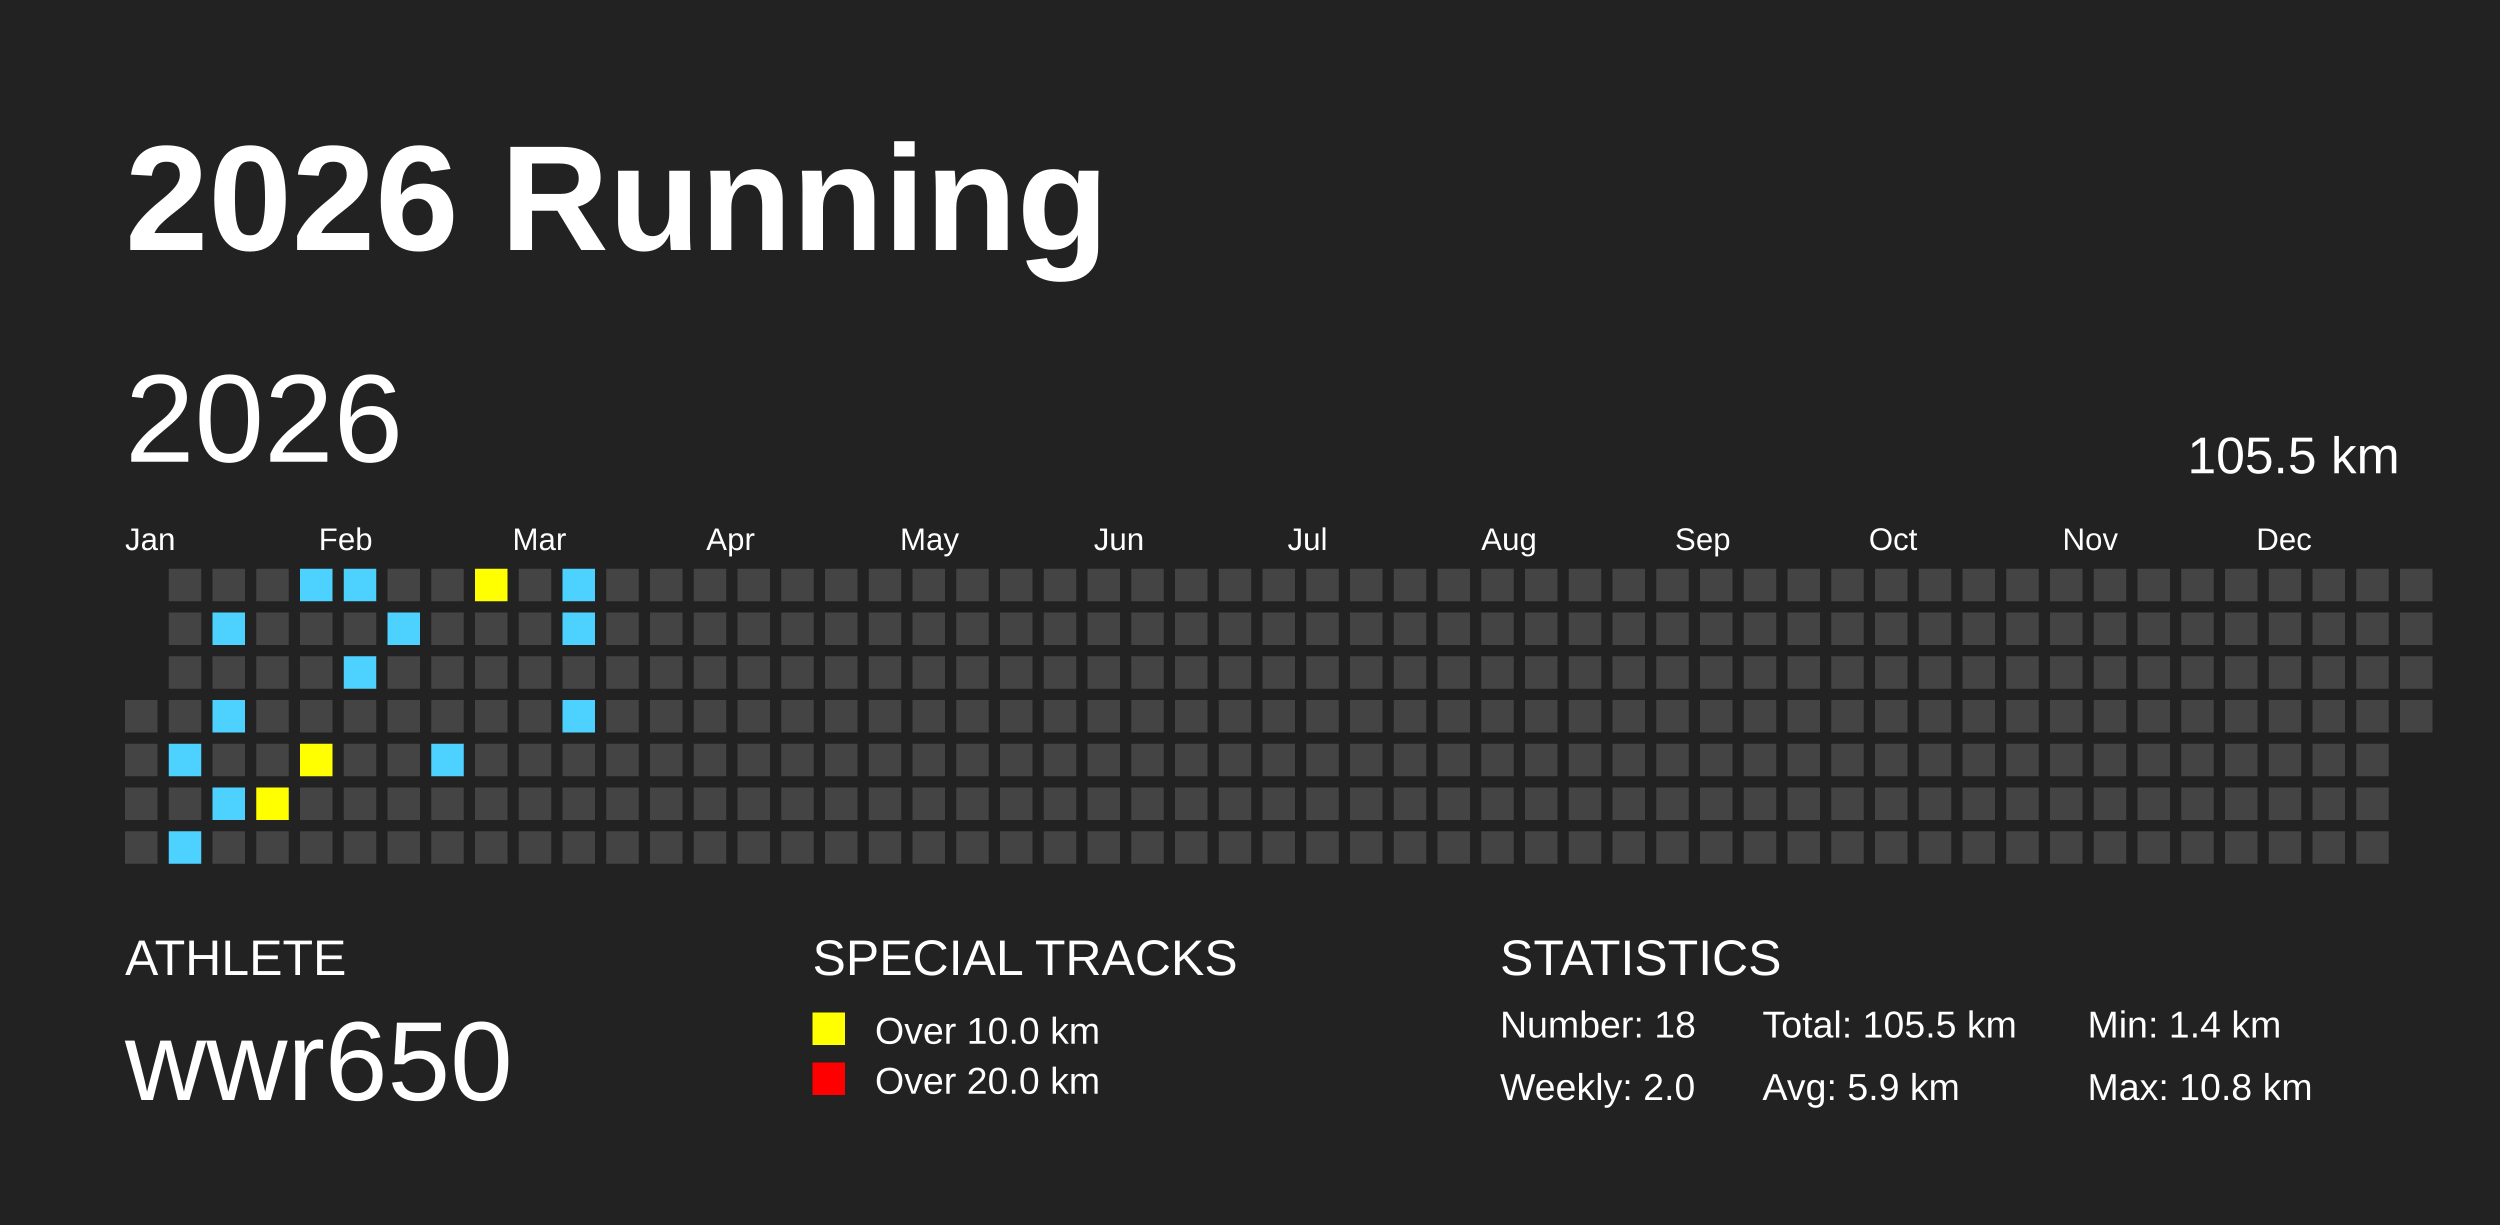
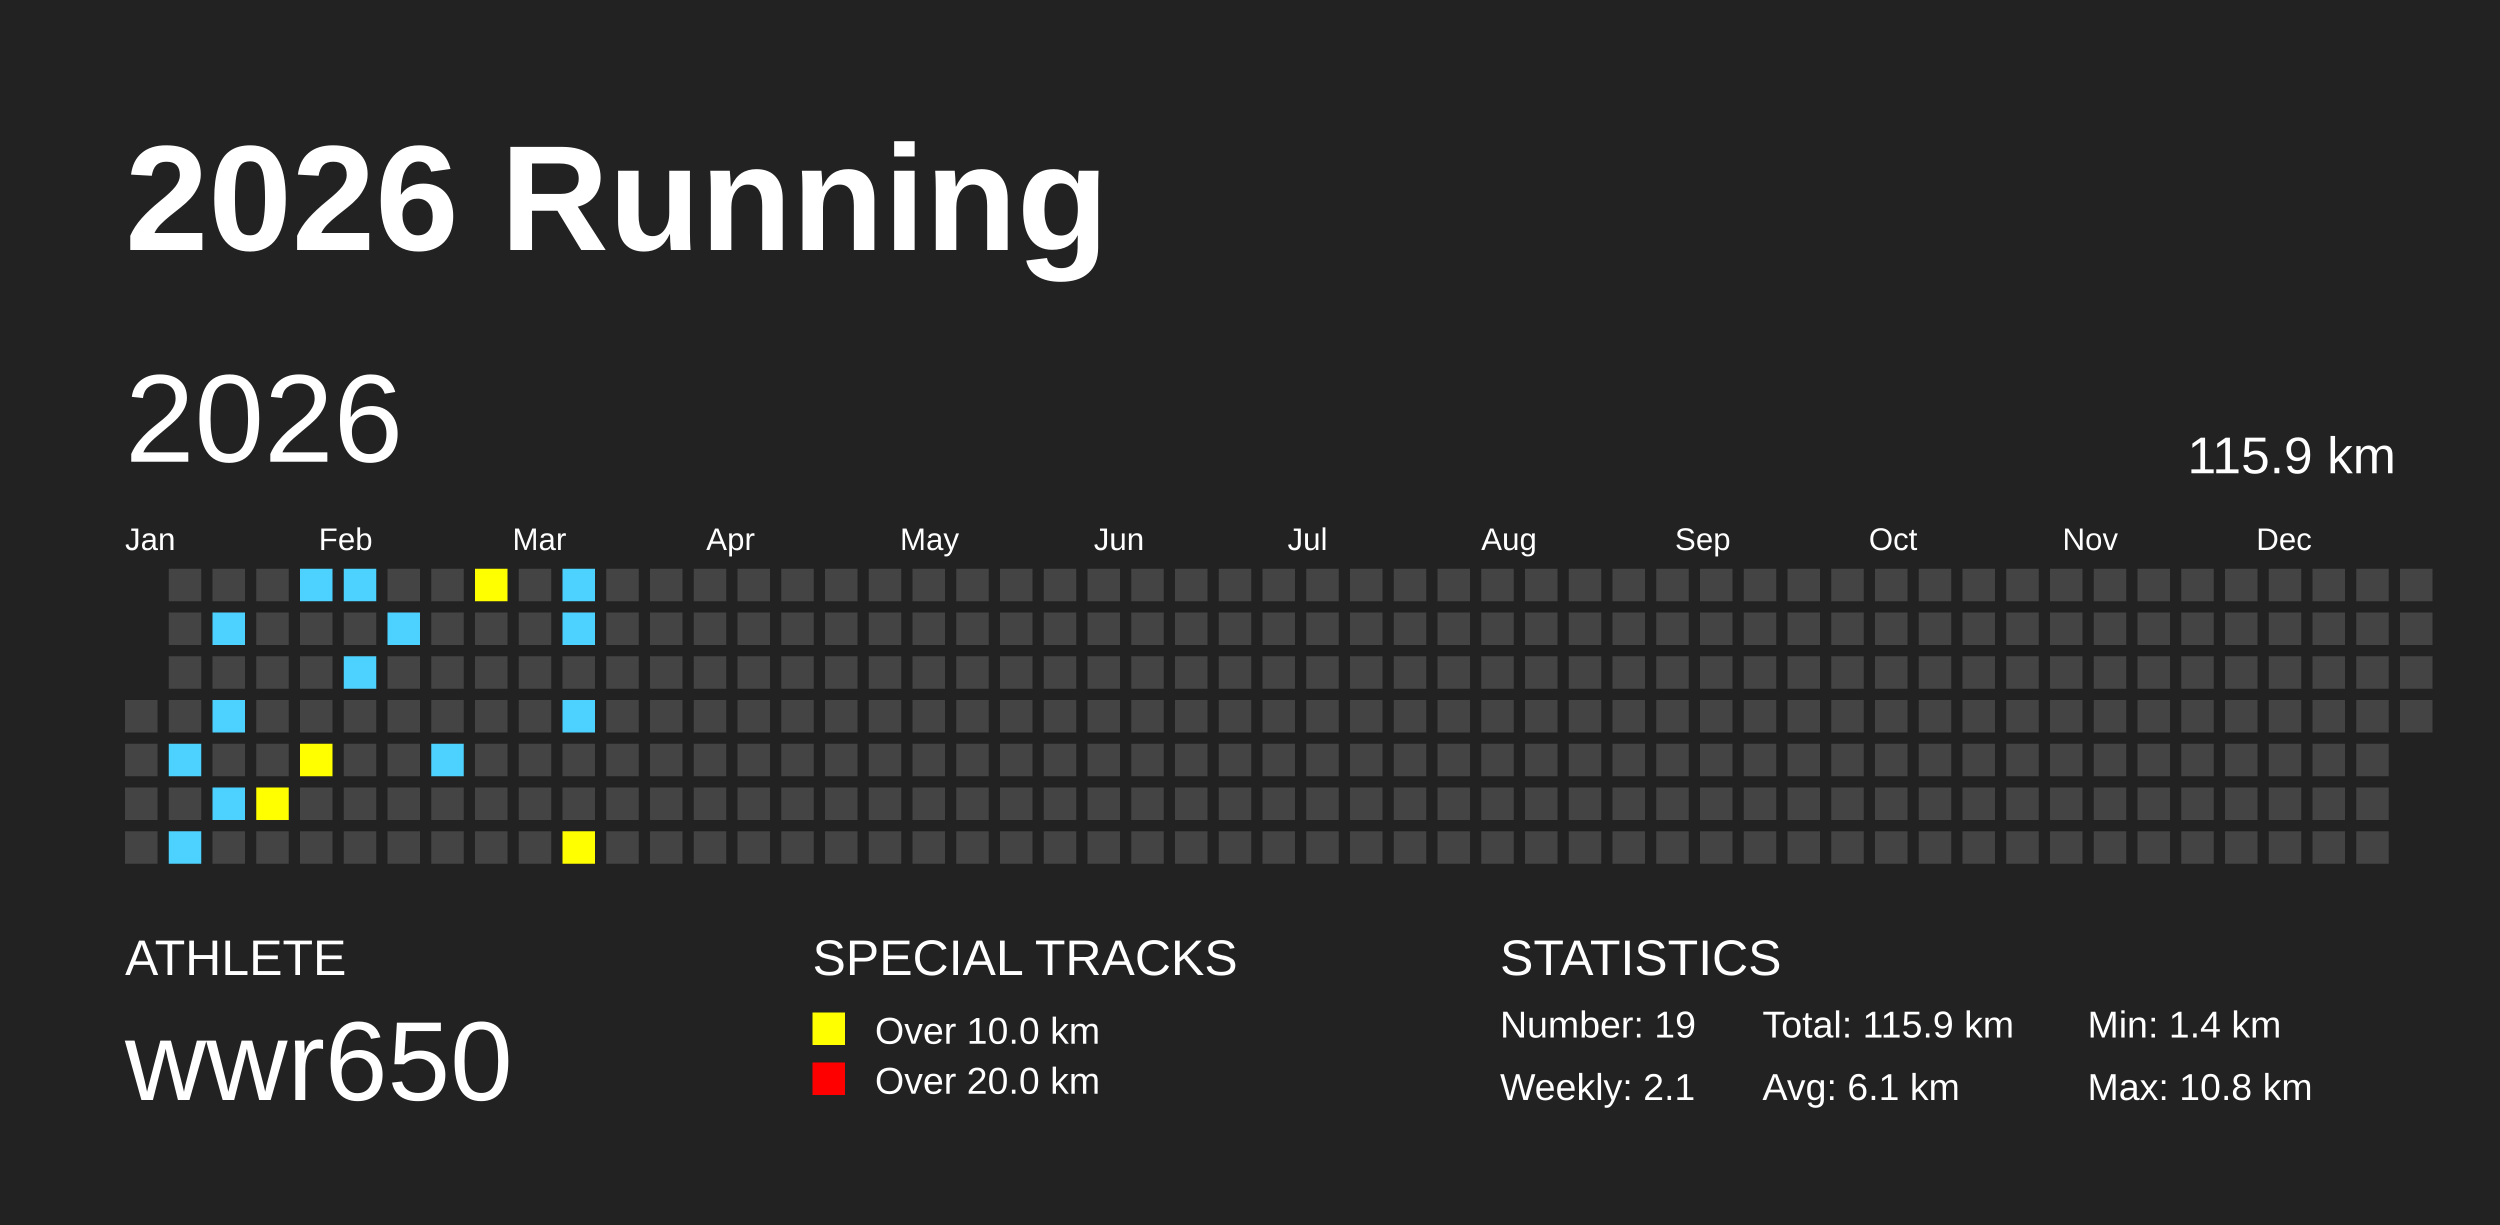
<svg xmlns="http://www.w3.org/2000/svg" baseProfile="full" height="98mm" version="1.1" viewBox="0,0,200,98" width="200mm">
  <defs />
  <rect fill="#222222" height="98" width="200" x="0" y="0" />
  <text fill="#FFFFFF" style="font-size:12px; font-family:Arial; font-weight:bold;" x="10" y="20">2026 Running</text>
  <text fill="#FFFFFF" style="font-size:4px; font-family:Arial" x="10" y="78">ATHLETE</text>
  <text fill="#FFFFFF" style="font-size:9px; font-family:Arial" x="10" y="88">wwr650</text>
  <text fill="#FFFFFF" style="font-size:4px; font-family:Arial" x="65" y="78">SPECIAL TRACKS</text>
  <rect fill="yellow" height="2.6" width="2.6" x="65" y="81" />
  <text fill="#FFFFFF" style="font-size:3px; font-family:Arial" x="70" y="83.5">Over 10.0 km</text>
  <rect fill="red" height="2.6" width="2.6" x="65" y="85" />
  <text fill="#FFFFFF" style="font-size:3px; font-family:Arial" x="70" y="87.5">Over 20.0 km</text>
  <text fill="#FFFFFF" style="font-size:4px; font-family:Arial" x="120" y="78">STATISTICS</text>
-   <text fill="#FFFFFF" style="font-size:3px; font-family:Arial" x="120" y="83">Number: 18</text>
-   <text fill="#FFFFFF" style="font-size:3px; font-family:Arial" x="120" y="88">Weekly: 2.0</text>
-   <text fill="#FFFFFF" style="font-size:3px; font-family:Arial" x="141" y="83">Total: 105.5 km</text>
-   <text fill="#FFFFFF" style="font-size:3px; font-family:Arial" x="141" y="88">Avg: 5.9 km</text>
+   <text fill="#FFFFFF" style="font-size:3px; font-family:Arial" x="120" y="83">Number: 19</text>
+   <text fill="#FFFFFF" style="font-size:3px; font-family:Arial" x="120" y="88">Weekly: 2.1</text>
+   <text fill="#FFFFFF" style="font-size:3px; font-family:Arial" x="141" y="83">Total: 115.9 km</text>
+   <text fill="#FFFFFF" style="font-size:3px; font-family:Arial" x="141" y="88">Avg: 6.1 km</text>
  <text fill="#FFFFFF" style="font-size:3px; font-family:Arial" x="167" y="83">Min: 1.4 km</text>
  <text fill="#FFFFFF" style="font-size:3px; font-family:Arial" x="167" y="88">Max: 10.8 km</text>
  <text dominant-baseline="hanging" fill="#FFFFFF" style="font-size:10.0px; font-family:Arial;" x="10" y="30">2026</text>
-   <text dominant-baseline="hanging" fill="#FFFFFF" style="font-size:4.125px; font-family:Arial;" x="175" y="35">105.5 km</text>
+   <text dominant-baseline="hanging" fill="#FFFFFF" style="font-size:4.125px; font-family:Arial;" x="175" y="35">115.9 km</text>
  <text fill="#FFFFFF" style="font-size:2.5px; font-family:Arial" x="10.0" y="44">Jan</text>
  <text fill="#FFFFFF" style="font-size:2.5px; font-family:Arial" x="25.5" y="44">Feb</text>
  <text fill="#FFFFFF" style="font-size:2.5px; font-family:Arial" x="41.0" y="44">Mar</text>
  <text fill="#FFFFFF" style="font-size:2.5px; font-family:Arial" x="56.5" y="44">Apr</text>
  <text fill="#FFFFFF" style="font-size:2.5px; font-family:Arial" x="72.0" y="44">May</text>
  <text fill="#FFFFFF" style="font-size:2.5px; font-family:Arial" x="87.5" y="44">Jun</text>
  <text fill="#FFFFFF" style="font-size:2.5px; font-family:Arial" x="103.0" y="44">Jul</text>
  <text fill="#FFFFFF" style="font-size:2.5px; font-family:Arial" x="118.5" y="44">Aug</text>
  <text fill="#FFFFFF" style="font-size:2.5px; font-family:Arial" x="134.0" y="44">Sep</text>
  <text fill="#FFFFFF" style="font-size:2.5px; font-family:Arial" x="149.5" y="44">Oct</text>
  <text fill="#FFFFFF" style="font-size:2.5px; font-family:Arial" x="165.0" y="44">Nov</text>
  <text fill="#FFFFFF" style="font-size:2.5px; font-family:Arial" x="180.5" y="44">Dec</text>
  <rect fill="#444444" height="2.6" width="2.6" x="10.0" y="56.0" />
  <rect fill="#444444" height="2.6" width="2.6" x="10.0" y="59.5" />
  <rect fill="#444444" height="2.6" width="2.6" x="10.0" y="63.0" />
  <rect fill="#444444" height="2.6" width="2.6" x="10.0" y="66.5" />
  <rect fill="#444444" height="2.6" width="2.6" x="13.5" y="45.5" />
  <rect fill="#444444" height="2.6" width="2.6" x="13.5" y="49.0" />
  <rect fill="#444444" height="2.6" width="2.6" x="13.5" y="52.5" />
  <rect fill="#444444" height="2.6" width="2.6" x="13.5" y="56.0" />
  <rect fill="#4DD2FF" height="2.6" width="2.6" x="13.5" y="59.5" />
  <rect fill="#444444" height="2.6" width="2.6" x="13.5" y="63.0" />
  <rect fill="#4DD2FF" height="2.6" width="2.6" x="13.5" y="66.5" />
  <rect fill="#444444" height="2.6" width="2.6" x="17.0" y="45.5" />
  <rect fill="#4DD2FF" height="2.6" width="2.6" x="17.0" y="49.0" />
  <rect fill="#444444" height="2.6" width="2.6" x="17.0" y="52.5" />
  <rect fill="#4DD2FF" height="2.6" width="2.6" x="17.0" y="56.0" />
  <rect fill="#444444" height="2.6" width="2.6" x="17.0" y="59.5" />
  <rect fill="#4DD2FF" height="2.6" width="2.6" x="17.0" y="63.0" />
  <rect fill="#444444" height="2.6" width="2.6" x="17.0" y="66.5" />
  <rect fill="#444444" height="2.6" width="2.6" x="20.5" y="45.5" />
  <rect fill="#444444" height="2.6" width="2.6" x="20.5" y="49.0" />
  <rect fill="#444444" height="2.6" width="2.6" x="20.5" y="52.5" />
  <rect fill="#444444" height="2.6" width="2.6" x="20.5" y="56.0" />
  <rect fill="#444444" height="2.6" width="2.6" x="20.5" y="59.5" />
  <rect fill="yellow" height="2.6" width="2.6" x="20.5" y="63.0" />
  <rect fill="#444444" height="2.6" width="2.6" x="20.5" y="66.5" />
  <rect fill="#4DD2FF" height="2.6" width="2.6" x="24.0" y="45.5" />
  <rect fill="#444444" height="2.6" width="2.6" x="24.0" y="49.0" />
  <rect fill="#444444" height="2.6" width="2.6" x="24.0" y="52.5" />
  <rect fill="#444444" height="2.6" width="2.6" x="24.0" y="56.0" />
  <rect fill="yellow" height="2.6" width="2.6" x="24.0" y="59.5" />
  <rect fill="#444444" height="2.6" width="2.6" x="24.0" y="63.0" />
  <rect fill="#444444" height="2.6" width="2.6" x="24.0" y="66.5" />
  <rect fill="#4DD2FF" height="2.6" width="2.6" x="27.5" y="45.5" />
  <rect fill="#444444" height="2.6" width="2.6" x="27.5" y="49.0" />
  <rect fill="#4DD2FF" height="2.6" width="2.6" x="27.5" y="52.5" />
  <rect fill="#444444" height="2.6" width="2.6" x="27.5" y="56.0" />
  <rect fill="#444444" height="2.6" width="2.6" x="27.5" y="59.5" />
  <rect fill="#444444" height="2.6" width="2.6" x="27.5" y="63.0" />
  <rect fill="#444444" height="2.6" width="2.6" x="27.5" y="66.5" />
  <rect fill="#444444" height="2.6" width="2.6" x="31.0" y="45.5" />
  <rect fill="#4DD2FF" height="2.6" width="2.6" x="31.0" y="49.0" />
  <rect fill="#444444" height="2.6" width="2.6" x="31.0" y="52.5" />
  <rect fill="#444444" height="2.6" width="2.6" x="31.0" y="56.0" />
  <rect fill="#444444" height="2.6" width="2.6" x="31.0" y="59.5" />
  <rect fill="#444444" height="2.6" width="2.6" x="31.0" y="63.0" />
  <rect fill="#444444" height="2.6" width="2.6" x="31.0" y="66.5" />
  <rect fill="#444444" height="2.6" width="2.6" x="34.5" y="45.5" />
  <rect fill="#444444" height="2.6" width="2.6" x="34.5" y="49.0" />
  <rect fill="#444444" height="2.6" width="2.6" x="34.5" y="52.5" />
  <rect fill="#444444" height="2.6" width="2.6" x="34.5" y="56.0" />
  <rect fill="#4DD2FF" height="2.6" width="2.6" x="34.5" y="59.5" />
  <rect fill="#444444" height="2.6" width="2.6" x="34.5" y="63.0" />
  <rect fill="#444444" height="2.6" width="2.6" x="34.5" y="66.5" />
  <rect fill="yellow" height="2.6" width="2.6" x="38.0" y="45.5" />
  <rect fill="#444444" height="2.6" width="2.6" x="38.0" y="49.0" />
  <rect fill="#444444" height="2.6" width="2.6" x="38.0" y="52.5" />
  <rect fill="#444444" height="2.6" width="2.6" x="38.0" y="56.0" />
  <rect fill="#444444" height="2.6" width="2.6" x="38.0" y="59.5" />
  <rect fill="#444444" height="2.6" width="2.6" x="38.0" y="63.0" />
  <rect fill="#444444" height="2.6" width="2.6" x="38.0" y="66.5" />
  <rect fill="#444444" height="2.6" width="2.6" x="41.5" y="45.5" />
  <rect fill="#444444" height="2.6" width="2.6" x="41.5" y="49.0" />
  <rect fill="#444444" height="2.6" width="2.6" x="41.5" y="52.5" />
  <rect fill="#444444" height="2.6" width="2.6" x="41.5" y="56.0" />
  <rect fill="#444444" height="2.6" width="2.6" x="41.5" y="59.5" />
  <rect fill="#444444" height="2.6" width="2.6" x="41.5" y="63.0" />
  <rect fill="#444444" height="2.6" width="2.6" x="41.5" y="66.5" />
  <rect fill="#4DD2FF" height="2.6" width="2.6" x="45.0" y="45.5" />
  <rect fill="#4DD2FF" height="2.6" width="2.6" x="45.0" y="49.0" />
  <rect fill="#444444" height="2.6" width="2.6" x="45.0" y="52.5" />
  <rect fill="#4DD2FF" height="2.6" width="2.6" x="45.0" y="56.0" />
  <rect fill="#444444" height="2.6" width="2.6" x="45.0" y="59.5" />
  <rect fill="#444444" height="2.6" width="2.6" x="45.0" y="63.0" />
-   <rect fill="#444444" height="2.6" width="2.6" x="45.0" y="66.5" />
+   <rect fill="yellow" height="2.6" width="2.6" x="45.0" y="66.5" />
  <rect fill="#444444" height="2.6" width="2.6" x="48.5" y="45.5" />
  <rect fill="#444444" height="2.6" width="2.6" x="48.5" y="49.0" />
  <rect fill="#444444" height="2.6" width="2.6" x="48.5" y="52.5" />
  <rect fill="#444444" height="2.6" width="2.6" x="48.5" y="56.0" />
  <rect fill="#444444" height="2.6" width="2.6" x="48.5" y="59.5" />
  <rect fill="#444444" height="2.6" width="2.6" x="48.5" y="63.0" />
  <rect fill="#444444" height="2.6" width="2.6" x="48.5" y="66.5" />
  <rect fill="#444444" height="2.6" width="2.6" x="52.0" y="45.5" />
  <rect fill="#444444" height="2.6" width="2.6" x="52.0" y="49.0" />
  <rect fill="#444444" height="2.6" width="2.6" x="52.0" y="52.5" />
  <rect fill="#444444" height="2.6" width="2.6" x="52.0" y="56.0" />
  <rect fill="#444444" height="2.6" width="2.6" x="52.0" y="59.5" />
  <rect fill="#444444" height="2.6" width="2.6" x="52.0" y="63.0" />
  <rect fill="#444444" height="2.6" width="2.6" x="52.0" y="66.5" />
  <rect fill="#444444" height="2.6" width="2.6" x="55.5" y="45.5" />
  <rect fill="#444444" height="2.6" width="2.6" x="55.5" y="49.0" />
  <rect fill="#444444" height="2.6" width="2.6" x="55.5" y="52.5" />
  <rect fill="#444444" height="2.6" width="2.6" x="55.5" y="56.0" />
  <rect fill="#444444" height="2.6" width="2.6" x="55.5" y="59.5" />
  <rect fill="#444444" height="2.6" width="2.6" x="55.5" y="63.0" />
  <rect fill="#444444" height="2.6" width="2.6" x="55.5" y="66.5" />
  <rect fill="#444444" height="2.6" width="2.6" x="59.0" y="45.5" />
  <rect fill="#444444" height="2.6" width="2.6" x="59.0" y="49.0" />
  <rect fill="#444444" height="2.6" width="2.6" x="59.0" y="52.5" />
  <rect fill="#444444" height="2.6" width="2.6" x="59.0" y="56.0" />
  <rect fill="#444444" height="2.6" width="2.6" x="59.0" y="59.5" />
  <rect fill="#444444" height="2.6" width="2.6" x="59.0" y="63.0" />
  <rect fill="#444444" height="2.6" width="2.6" x="59.0" y="66.5" />
  <rect fill="#444444" height="2.6" width="2.6" x="62.5" y="45.5" />
  <rect fill="#444444" height="2.6" width="2.6" x="62.5" y="49.0" />
  <rect fill="#444444" height="2.6" width="2.6" x="62.5" y="52.5" />
  <rect fill="#444444" height="2.6" width="2.6" x="62.5" y="56.0" />
  <rect fill="#444444" height="2.6" width="2.6" x="62.5" y="59.5" />
  <rect fill="#444444" height="2.6" width="2.6" x="62.5" y="63.0" />
  <rect fill="#444444" height="2.6" width="2.6" x="62.5" y="66.5" />
  <rect fill="#444444" height="2.6" width="2.6" x="66.0" y="45.5" />
  <rect fill="#444444" height="2.6" width="2.6" x="66.0" y="49.0" />
  <rect fill="#444444" height="2.6" width="2.6" x="66.0" y="52.5" />
  <rect fill="#444444" height="2.6" width="2.6" x="66.0" y="56.0" />
  <rect fill="#444444" height="2.6" width="2.6" x="66.0" y="59.5" />
  <rect fill="#444444" height="2.6" width="2.6" x="66.0" y="63.0" />
  <rect fill="#444444" height="2.6" width="2.6" x="66.0" y="66.5" />
  <rect fill="#444444" height="2.6" width="2.6" x="69.5" y="45.5" />
  <rect fill="#444444" height="2.6" width="2.6" x="69.5" y="49.0" />
  <rect fill="#444444" height="2.6" width="2.6" x="69.5" y="52.5" />
  <rect fill="#444444" height="2.6" width="2.6" x="69.5" y="56.0" />
  <rect fill="#444444" height="2.6" width="2.6" x="69.5" y="59.5" />
  <rect fill="#444444" height="2.6" width="2.6" x="69.5" y="63.0" />
  <rect fill="#444444" height="2.6" width="2.6" x="69.5" y="66.5" />
  <rect fill="#444444" height="2.6" width="2.6" x="73.0" y="45.5" />
  <rect fill="#444444" height="2.6" width="2.6" x="73.0" y="49.0" />
  <rect fill="#444444" height="2.6" width="2.6" x="73.0" y="52.5" />
  <rect fill="#444444" height="2.6" width="2.6" x="73.0" y="56.0" />
  <rect fill="#444444" height="2.6" width="2.6" x="73.0" y="59.5" />
  <rect fill="#444444" height="2.6" width="2.6" x="73.0" y="63.0" />
  <rect fill="#444444" height="2.6" width="2.6" x="73.0" y="66.5" />
  <rect fill="#444444" height="2.6" width="2.6" x="76.5" y="45.5" />
  <rect fill="#444444" height="2.6" width="2.6" x="76.5" y="49.0" />
  <rect fill="#444444" height="2.6" width="2.6" x="76.5" y="52.5" />
  <rect fill="#444444" height="2.6" width="2.6" x="76.5" y="56.0" />
  <rect fill="#444444" height="2.6" width="2.6" x="76.5" y="59.5" />
  <rect fill="#444444" height="2.6" width="2.6" x="76.5" y="63.0" />
  <rect fill="#444444" height="2.6" width="2.6" x="76.5" y="66.5" />
  <rect fill="#444444" height="2.6" width="2.6" x="80.0" y="45.5" />
  <rect fill="#444444" height="2.6" width="2.6" x="80.0" y="49.0" />
  <rect fill="#444444" height="2.6" width="2.6" x="80.0" y="52.5" />
  <rect fill="#444444" height="2.6" width="2.6" x="80.0" y="56.0" />
  <rect fill="#444444" height="2.6" width="2.6" x="80.0" y="59.5" />
  <rect fill="#444444" height="2.6" width="2.6" x="80.0" y="63.0" />
  <rect fill="#444444" height="2.6" width="2.6" x="80.0" y="66.5" />
  <rect fill="#444444" height="2.6" width="2.6" x="83.5" y="45.5" />
  <rect fill="#444444" height="2.6" width="2.6" x="83.5" y="49.0" />
  <rect fill="#444444" height="2.6" width="2.6" x="83.5" y="52.5" />
  <rect fill="#444444" height="2.6" width="2.6" x="83.5" y="56.0" />
  <rect fill="#444444" height="2.6" width="2.6" x="83.5" y="59.5" />
  <rect fill="#444444" height="2.6" width="2.6" x="83.5" y="63.0" />
  <rect fill="#444444" height="2.6" width="2.6" x="83.5" y="66.5" />
  <rect fill="#444444" height="2.6" width="2.6" x="87.0" y="45.5" />
  <rect fill="#444444" height="2.6" width="2.6" x="87.0" y="49.0" />
  <rect fill="#444444" height="2.6" width="2.6" x="87.0" y="52.5" />
  <rect fill="#444444" height="2.6" width="2.6" x="87.0" y="56.0" />
  <rect fill="#444444" height="2.6" width="2.6" x="87.0" y="59.5" />
  <rect fill="#444444" height="2.6" width="2.6" x="87.0" y="63.0" />
  <rect fill="#444444" height="2.6" width="2.6" x="87.0" y="66.5" />
  <rect fill="#444444" height="2.6" width="2.6" x="90.5" y="45.5" />
  <rect fill="#444444" height="2.6" width="2.6" x="90.5" y="49.0" />
  <rect fill="#444444" height="2.6" width="2.6" x="90.5" y="52.5" />
  <rect fill="#444444" height="2.6" width="2.6" x="90.5" y="56.0" />
  <rect fill="#444444" height="2.6" width="2.6" x="90.5" y="59.5" />
  <rect fill="#444444" height="2.6" width="2.6" x="90.5" y="63.0" />
  <rect fill="#444444" height="2.6" width="2.6" x="90.5" y="66.5" />
  <rect fill="#444444" height="2.6" width="2.6" x="94.0" y="45.5" />
  <rect fill="#444444" height="2.6" width="2.6" x="94.0" y="49.0" />
  <rect fill="#444444" height="2.6" width="2.6" x="94.0" y="52.5" />
  <rect fill="#444444" height="2.6" width="2.6" x="94.0" y="56.0" />
  <rect fill="#444444" height="2.6" width="2.6" x="94.0" y="59.5" />
  <rect fill="#444444" height="2.6" width="2.6" x="94.0" y="63.0" />
  <rect fill="#444444" height="2.6" width="2.6" x="94.0" y="66.5" />
  <rect fill="#444444" height="2.6" width="2.6" x="97.5" y="45.5" />
  <rect fill="#444444" height="2.6" width="2.6" x="97.5" y="49.0" />
  <rect fill="#444444" height="2.6" width="2.6" x="97.5" y="52.5" />
  <rect fill="#444444" height="2.6" width="2.6" x="97.5" y="56.0" />
  <rect fill="#444444" height="2.6" width="2.6" x="97.5" y="59.5" />
  <rect fill="#444444" height="2.6" width="2.6" x="97.5" y="63.0" />
  <rect fill="#444444" height="2.6" width="2.6" x="97.5" y="66.5" />
  <rect fill="#444444" height="2.6" width="2.6" x="101.0" y="45.5" />
  <rect fill="#444444" height="2.6" width="2.6" x="101.0" y="49.0" />
  <rect fill="#444444" height="2.6" width="2.6" x="101.0" y="52.5" />
  <rect fill="#444444" height="2.6" width="2.6" x="101.0" y="56.0" />
  <rect fill="#444444" height="2.6" width="2.6" x="101.0" y="59.5" />
  <rect fill="#444444" height="2.6" width="2.6" x="101.0" y="63.0" />
  <rect fill="#444444" height="2.6" width="2.6" x="101.0" y="66.5" />
  <rect fill="#444444" height="2.6" width="2.6" x="104.5" y="45.5" />
  <rect fill="#444444" height="2.6" width="2.6" x="104.5" y="49.0" />
  <rect fill="#444444" height="2.6" width="2.6" x="104.5" y="52.5" />
  <rect fill="#444444" height="2.6" width="2.6" x="104.5" y="56.0" />
  <rect fill="#444444" height="2.6" width="2.6" x="104.5" y="59.5" />
  <rect fill="#444444" height="2.6" width="2.6" x="104.5" y="63.0" />
  <rect fill="#444444" height="2.6" width="2.6" x="104.5" y="66.5" />
  <rect fill="#444444" height="2.6" width="2.6" x="108.0" y="45.5" />
  <rect fill="#444444" height="2.6" width="2.6" x="108.0" y="49.0" />
  <rect fill="#444444" height="2.6" width="2.6" x="108.0" y="52.5" />
  <rect fill="#444444" height="2.6" width="2.6" x="108.0" y="56.0" />
  <rect fill="#444444" height="2.6" width="2.6" x="108.0" y="59.5" />
  <rect fill="#444444" height="2.6" width="2.6" x="108.0" y="63.0" />
  <rect fill="#444444" height="2.6" width="2.6" x="108.0" y="66.5" />
  <rect fill="#444444" height="2.6" width="2.6" x="111.5" y="45.5" />
  <rect fill="#444444" height="2.6" width="2.6" x="111.5" y="49.0" />
  <rect fill="#444444" height="2.6" width="2.6" x="111.5" y="52.5" />
  <rect fill="#444444" height="2.6" width="2.6" x="111.5" y="56.0" />
  <rect fill="#444444" height="2.6" width="2.6" x="111.5" y="59.5" />
  <rect fill="#444444" height="2.6" width="2.6" x="111.5" y="63.0" />
  <rect fill="#444444" height="2.6" width="2.6" x="111.5" y="66.5" />
  <rect fill="#444444" height="2.6" width="2.6" x="115.0" y="45.5" />
  <rect fill="#444444" height="2.6" width="2.6" x="115.0" y="49.0" />
  <rect fill="#444444" height="2.6" width="2.6" x="115.0" y="52.5" />
  <rect fill="#444444" height="2.6" width="2.6" x="115.0" y="56.0" />
  <rect fill="#444444" height="2.6" width="2.6" x="115.0" y="59.5" />
  <rect fill="#444444" height="2.6" width="2.6" x="115.0" y="63.0" />
  <rect fill="#444444" height="2.6" width="2.6" x="115.0" y="66.5" />
  <rect fill="#444444" height="2.6" width="2.6" x="118.5" y="45.5" />
  <rect fill="#444444" height="2.6" width="2.6" x="118.5" y="49.0" />
  <rect fill="#444444" height="2.6" width="2.6" x="118.5" y="52.5" />
  <rect fill="#444444" height="2.6" width="2.6" x="118.5" y="56.0" />
  <rect fill="#444444" height="2.6" width="2.6" x="118.5" y="59.5" />
  <rect fill="#444444" height="2.6" width="2.6" x="118.5" y="63.0" />
  <rect fill="#444444" height="2.6" width="2.6" x="118.5" y="66.5" />
  <rect fill="#444444" height="2.6" width="2.6" x="122.0" y="45.5" />
  <rect fill="#444444" height="2.6" width="2.6" x="122.0" y="49.0" />
  <rect fill="#444444" height="2.6" width="2.6" x="122.0" y="52.5" />
  <rect fill="#444444" height="2.6" width="2.6" x="122.0" y="56.0" />
  <rect fill="#444444" height="2.6" width="2.6" x="122.0" y="59.5" />
  <rect fill="#444444" height="2.6" width="2.6" x="122.0" y="63.0" />
  <rect fill="#444444" height="2.6" width="2.6" x="122.0" y="66.5" />
  <rect fill="#444444" height="2.6" width="2.6" x="125.5" y="45.5" />
  <rect fill="#444444" height="2.6" width="2.6" x="125.5" y="49.0" />
  <rect fill="#444444" height="2.6" width="2.6" x="125.5" y="52.5" />
  <rect fill="#444444" height="2.6" width="2.6" x="125.5" y="56.0" />
  <rect fill="#444444" height="2.6" width="2.6" x="125.5" y="59.5" />
  <rect fill="#444444" height="2.6" width="2.6" x="125.5" y="63.0" />
  <rect fill="#444444" height="2.6" width="2.6" x="125.5" y="66.5" />
  <rect fill="#444444" height="2.6" width="2.6" x="129.0" y="45.5" />
  <rect fill="#444444" height="2.6" width="2.6" x="129.0" y="49.0" />
  <rect fill="#444444" height="2.6" width="2.6" x="129.0" y="52.5" />
  <rect fill="#444444" height="2.6" width="2.6" x="129.0" y="56.0" />
  <rect fill="#444444" height="2.6" width="2.6" x="129.0" y="59.5" />
  <rect fill="#444444" height="2.6" width="2.6" x="129.0" y="63.0" />
  <rect fill="#444444" height="2.6" width="2.6" x="129.0" y="66.5" />
  <rect fill="#444444" height="2.6" width="2.6" x="132.5" y="45.5" />
  <rect fill="#444444" height="2.6" width="2.6" x="132.5" y="49.0" />
  <rect fill="#444444" height="2.6" width="2.6" x="132.5" y="52.5" />
  <rect fill="#444444" height="2.6" width="2.6" x="132.5" y="56.0" />
  <rect fill="#444444" height="2.6" width="2.6" x="132.5" y="59.5" />
  <rect fill="#444444" height="2.6" width="2.6" x="132.5" y="63.0" />
  <rect fill="#444444" height="2.6" width="2.6" x="132.5" y="66.5" />
  <rect fill="#444444" height="2.6" width="2.6" x="136.0" y="45.5" />
  <rect fill="#444444" height="2.6" width="2.6" x="136.0" y="49.0" />
  <rect fill="#444444" height="2.6" width="2.6" x="136.0" y="52.5" />
  <rect fill="#444444" height="2.6" width="2.6" x="136.0" y="56.0" />
  <rect fill="#444444" height="2.6" width="2.6" x="136.0" y="59.5" />
  <rect fill="#444444" height="2.6" width="2.6" x="136.0" y="63.0" />
  <rect fill="#444444" height="2.6" width="2.6" x="136.0" y="66.5" />
  <rect fill="#444444" height="2.6" width="2.6" x="139.5" y="45.5" />
  <rect fill="#444444" height="2.6" width="2.6" x="139.5" y="49.0" />
  <rect fill="#444444" height="2.6" width="2.6" x="139.5" y="52.5" />
  <rect fill="#444444" height="2.6" width="2.6" x="139.5" y="56.0" />
  <rect fill="#444444" height="2.6" width="2.6" x="139.5" y="59.5" />
  <rect fill="#444444" height="2.6" width="2.6" x="139.5" y="63.0" />
  <rect fill="#444444" height="2.6" width="2.6" x="139.5" y="66.5" />
  <rect fill="#444444" height="2.6" width="2.6" x="143.0" y="45.5" />
  <rect fill="#444444" height="2.6" width="2.6" x="143.0" y="49.0" />
  <rect fill="#444444" height="2.6" width="2.6" x="143.0" y="52.5" />
  <rect fill="#444444" height="2.6" width="2.6" x="143.0" y="56.0" />
  <rect fill="#444444" height="2.6" width="2.6" x="143.0" y="59.5" />
  <rect fill="#444444" height="2.6" width="2.6" x="143.0" y="63.0" />
  <rect fill="#444444" height="2.6" width="2.6" x="143.0" y="66.5" />
  <rect fill="#444444" height="2.6" width="2.6" x="146.5" y="45.5" />
  <rect fill="#444444" height="2.6" width="2.6" x="146.5" y="49.0" />
  <rect fill="#444444" height="2.6" width="2.6" x="146.5" y="52.5" />
  <rect fill="#444444" height="2.6" width="2.6" x="146.5" y="56.0" />
  <rect fill="#444444" height="2.6" width="2.6" x="146.5" y="59.5" />
  <rect fill="#444444" height="2.6" width="2.6" x="146.5" y="63.0" />
  <rect fill="#444444" height="2.6" width="2.6" x="146.5" y="66.5" />
  <rect fill="#444444" height="2.6" width="2.6" x="150.0" y="45.5" />
  <rect fill="#444444" height="2.6" width="2.6" x="150.0" y="49.0" />
  <rect fill="#444444" height="2.6" width="2.6" x="150.0" y="52.5" />
  <rect fill="#444444" height="2.6" width="2.6" x="150.0" y="56.0" />
  <rect fill="#444444" height="2.6" width="2.6" x="150.0" y="59.5" />
  <rect fill="#444444" height="2.6" width="2.6" x="150.0" y="63.0" />
  <rect fill="#444444" height="2.6" width="2.6" x="150.0" y="66.5" />
  <rect fill="#444444" height="2.6" width="2.6" x="153.5" y="45.5" />
  <rect fill="#444444" height="2.6" width="2.6" x="153.5" y="49.0" />
  <rect fill="#444444" height="2.6" width="2.6" x="153.5" y="52.5" />
  <rect fill="#444444" height="2.6" width="2.6" x="153.5" y="56.0" />
  <rect fill="#444444" height="2.6" width="2.6" x="153.5" y="59.5" />
  <rect fill="#444444" height="2.6" width="2.6" x="153.5" y="63.0" />
  <rect fill="#444444" height="2.6" width="2.6" x="153.5" y="66.5" />
  <rect fill="#444444" height="2.6" width="2.6" x="157.0" y="45.5" />
  <rect fill="#444444" height="2.6" width="2.6" x="157.0" y="49.0" />
  <rect fill="#444444" height="2.6" width="2.6" x="157.0" y="52.5" />
  <rect fill="#444444" height="2.6" width="2.6" x="157.0" y="56.0" />
  <rect fill="#444444" height="2.6" width="2.6" x="157.0" y="59.5" />
  <rect fill="#444444" height="2.6" width="2.6" x="157.0" y="63.0" />
  <rect fill="#444444" height="2.6" width="2.6" x="157.0" y="66.5" />
  <rect fill="#444444" height="2.6" width="2.6" x="160.5" y="45.5" />
  <rect fill="#444444" height="2.6" width="2.6" x="160.5" y="49.0" />
  <rect fill="#444444" height="2.6" width="2.6" x="160.5" y="52.5" />
  <rect fill="#444444" height="2.6" width="2.6" x="160.5" y="56.0" />
  <rect fill="#444444" height="2.6" width="2.6" x="160.5" y="59.5" />
  <rect fill="#444444" height="2.6" width="2.6" x="160.5" y="63.0" />
  <rect fill="#444444" height="2.6" width="2.6" x="160.5" y="66.5" />
  <rect fill="#444444" height="2.6" width="2.6" x="164.0" y="45.5" />
  <rect fill="#444444" height="2.6" width="2.6" x="164.0" y="49.0" />
  <rect fill="#444444" height="2.6" width="2.6" x="164.0" y="52.5" />
  <rect fill="#444444" height="2.6" width="2.6" x="164.0" y="56.0" />
  <rect fill="#444444" height="2.6" width="2.6" x="164.0" y="59.5" />
  <rect fill="#444444" height="2.6" width="2.6" x="164.0" y="63.0" />
  <rect fill="#444444" height="2.6" width="2.6" x="164.0" y="66.5" />
  <rect fill="#444444" height="2.6" width="2.6" x="167.5" y="45.5" />
  <rect fill="#444444" height="2.6" width="2.6" x="167.5" y="49.0" />
  <rect fill="#444444" height="2.6" width="2.6" x="167.5" y="52.5" />
  <rect fill="#444444" height="2.6" width="2.6" x="167.5" y="56.0" />
  <rect fill="#444444" height="2.6" width="2.6" x="167.5" y="59.5" />
  <rect fill="#444444" height="2.6" width="2.6" x="167.5" y="63.0" />
  <rect fill="#444444" height="2.6" width="2.6" x="167.5" y="66.5" />
  <rect fill="#444444" height="2.6" width="2.6" x="171.0" y="45.5" />
  <rect fill="#444444" height="2.6" width="2.6" x="171.0" y="49.0" />
  <rect fill="#444444" height="2.6" width="2.6" x="171.0" y="52.5" />
  <rect fill="#444444" height="2.6" width="2.6" x="171.0" y="56.0" />
  <rect fill="#444444" height="2.6" width="2.6" x="171.0" y="59.5" />
  <rect fill="#444444" height="2.6" width="2.6" x="171.0" y="63.0" />
  <rect fill="#444444" height="2.6" width="2.6" x="171.0" y="66.5" />
  <rect fill="#444444" height="2.6" width="2.6" x="174.5" y="45.5" />
  <rect fill="#444444" height="2.6" width="2.6" x="174.5" y="49.0" />
  <rect fill="#444444" height="2.6" width="2.6" x="174.5" y="52.5" />
  <rect fill="#444444" height="2.6" width="2.6" x="174.5" y="56.0" />
  <rect fill="#444444" height="2.6" width="2.6" x="174.5" y="59.5" />
  <rect fill="#444444" height="2.6" width="2.6" x="174.5" y="63.0" />
  <rect fill="#444444" height="2.6" width="2.6" x="174.5" y="66.5" />
  <rect fill="#444444" height="2.6" width="2.6" x="178.0" y="45.5" />
  <rect fill="#444444" height="2.6" width="2.6" x="178.0" y="49.0" />
  <rect fill="#444444" height="2.6" width="2.6" x="178.0" y="52.5" />
  <rect fill="#444444" height="2.6" width="2.6" x="178.0" y="56.0" />
  <rect fill="#444444" height="2.6" width="2.6" x="178.0" y="59.5" />
  <rect fill="#444444" height="2.6" width="2.6" x="178.0" y="63.0" />
  <rect fill="#444444" height="2.6" width="2.6" x="178.0" y="66.5" />
  <rect fill="#444444" height="2.6" width="2.6" x="181.5" y="45.5" />
  <rect fill="#444444" height="2.6" width="2.6" x="181.5" y="49.0" />
  <rect fill="#444444" height="2.6" width="2.6" x="181.5" y="52.5" />
  <rect fill="#444444" height="2.6" width="2.6" x="181.5" y="56.0" />
  <rect fill="#444444" height="2.6" width="2.6" x="181.5" y="59.5" />
  <rect fill="#444444" height="2.6" width="2.6" x="181.5" y="63.0" />
  <rect fill="#444444" height="2.6" width="2.6" x="181.5" y="66.5" />
  <rect fill="#444444" height="2.6" width="2.6" x="185.0" y="45.5" />
  <rect fill="#444444" height="2.6" width="2.6" x="185.0" y="49.0" />
  <rect fill="#444444" height="2.6" width="2.6" x="185.0" y="52.5" />
  <rect fill="#444444" height="2.6" width="2.6" x="185.0" y="56.0" />
  <rect fill="#444444" height="2.6" width="2.6" x="185.0" y="59.5" />
  <rect fill="#444444" height="2.6" width="2.6" x="185.0" y="63.0" />
  <rect fill="#444444" height="2.6" width="2.6" x="185.0" y="66.5" />
  <rect fill="#444444" height="2.6" width="2.6" x="188.5" y="45.5" />
  <rect fill="#444444" height="2.6" width="2.6" x="188.5" y="49.0" />
  <rect fill="#444444" height="2.6" width="2.6" x="188.5" y="52.5" />
  <rect fill="#444444" height="2.6" width="2.6" x="188.5" y="56.0" />
  <rect fill="#444444" height="2.6" width="2.6" x="188.5" y="59.5" />
  <rect fill="#444444" height="2.6" width="2.6" x="188.5" y="63.0" />
  <rect fill="#444444" height="2.6" width="2.6" x="188.5" y="66.5" />
  <rect fill="#444444" height="2.6" width="2.6" x="192.0" y="45.5" />
  <rect fill="#444444" height="2.6" width="2.6" x="192.0" y="49.0" />
  <rect fill="#444444" height="2.6" width="2.6" x="192.0" y="52.5" />
  <rect fill="#444444" height="2.6" width="2.6" x="192.0" y="56.0" />
</svg>
